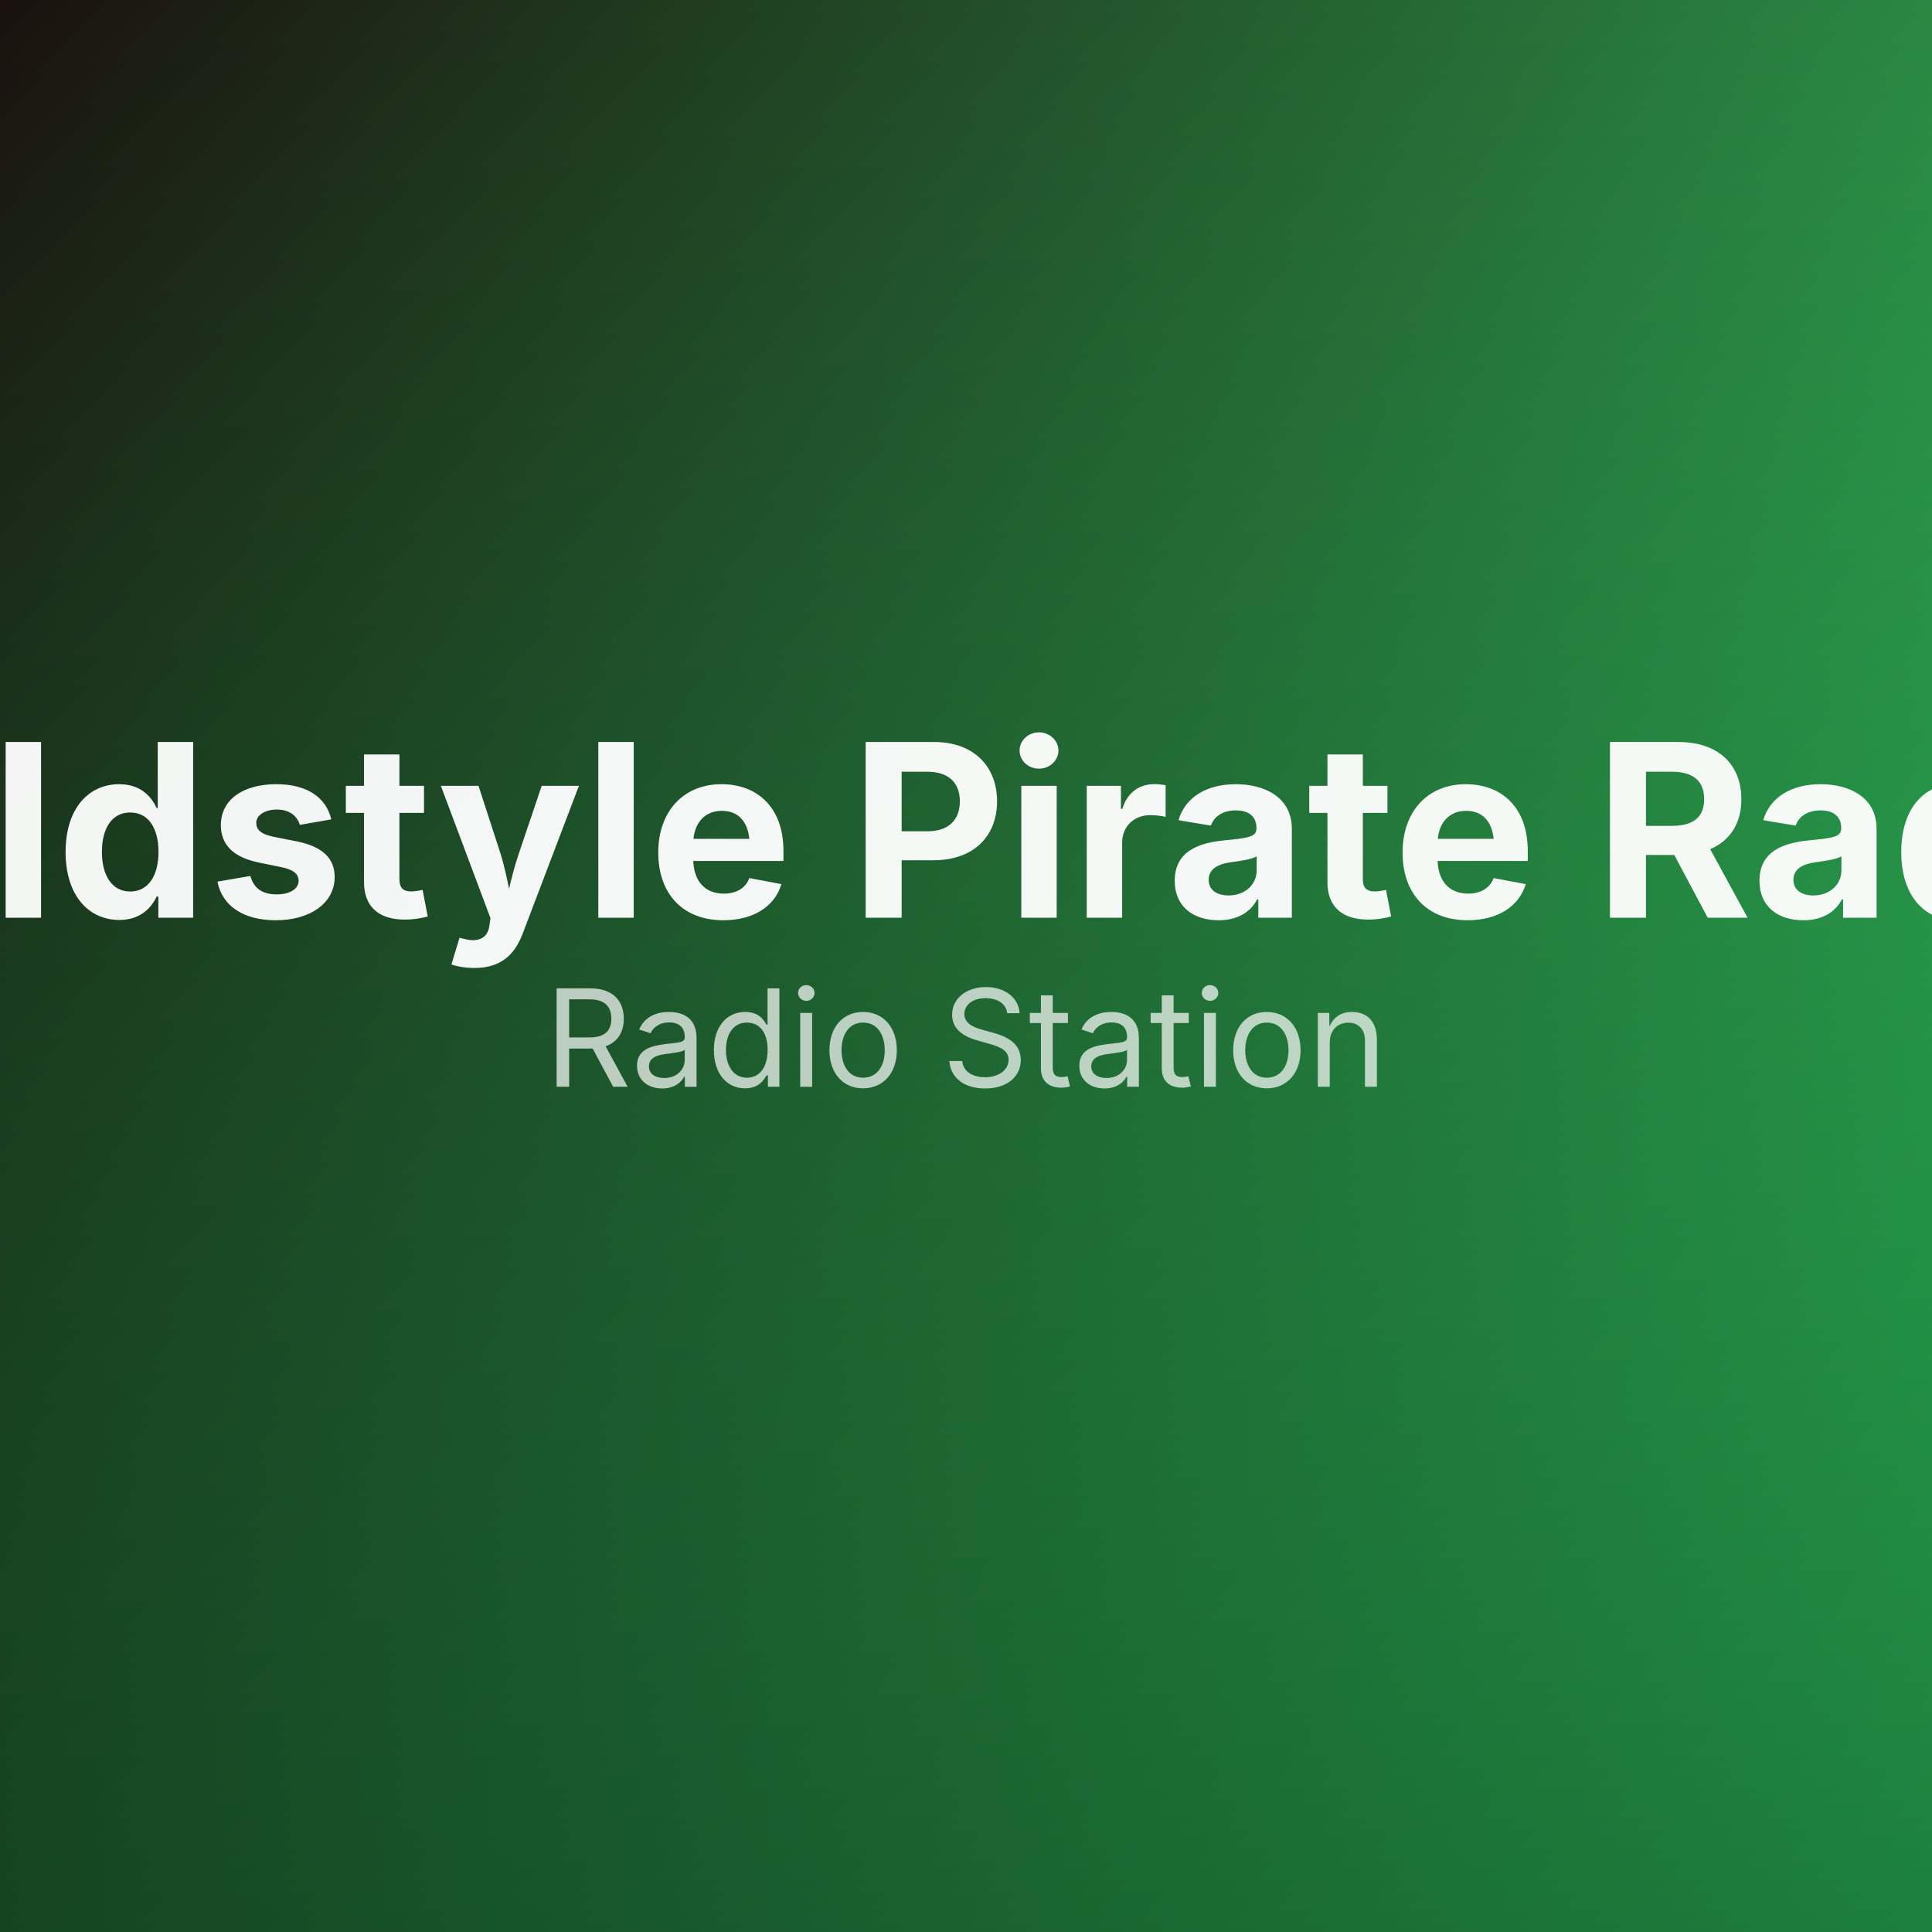
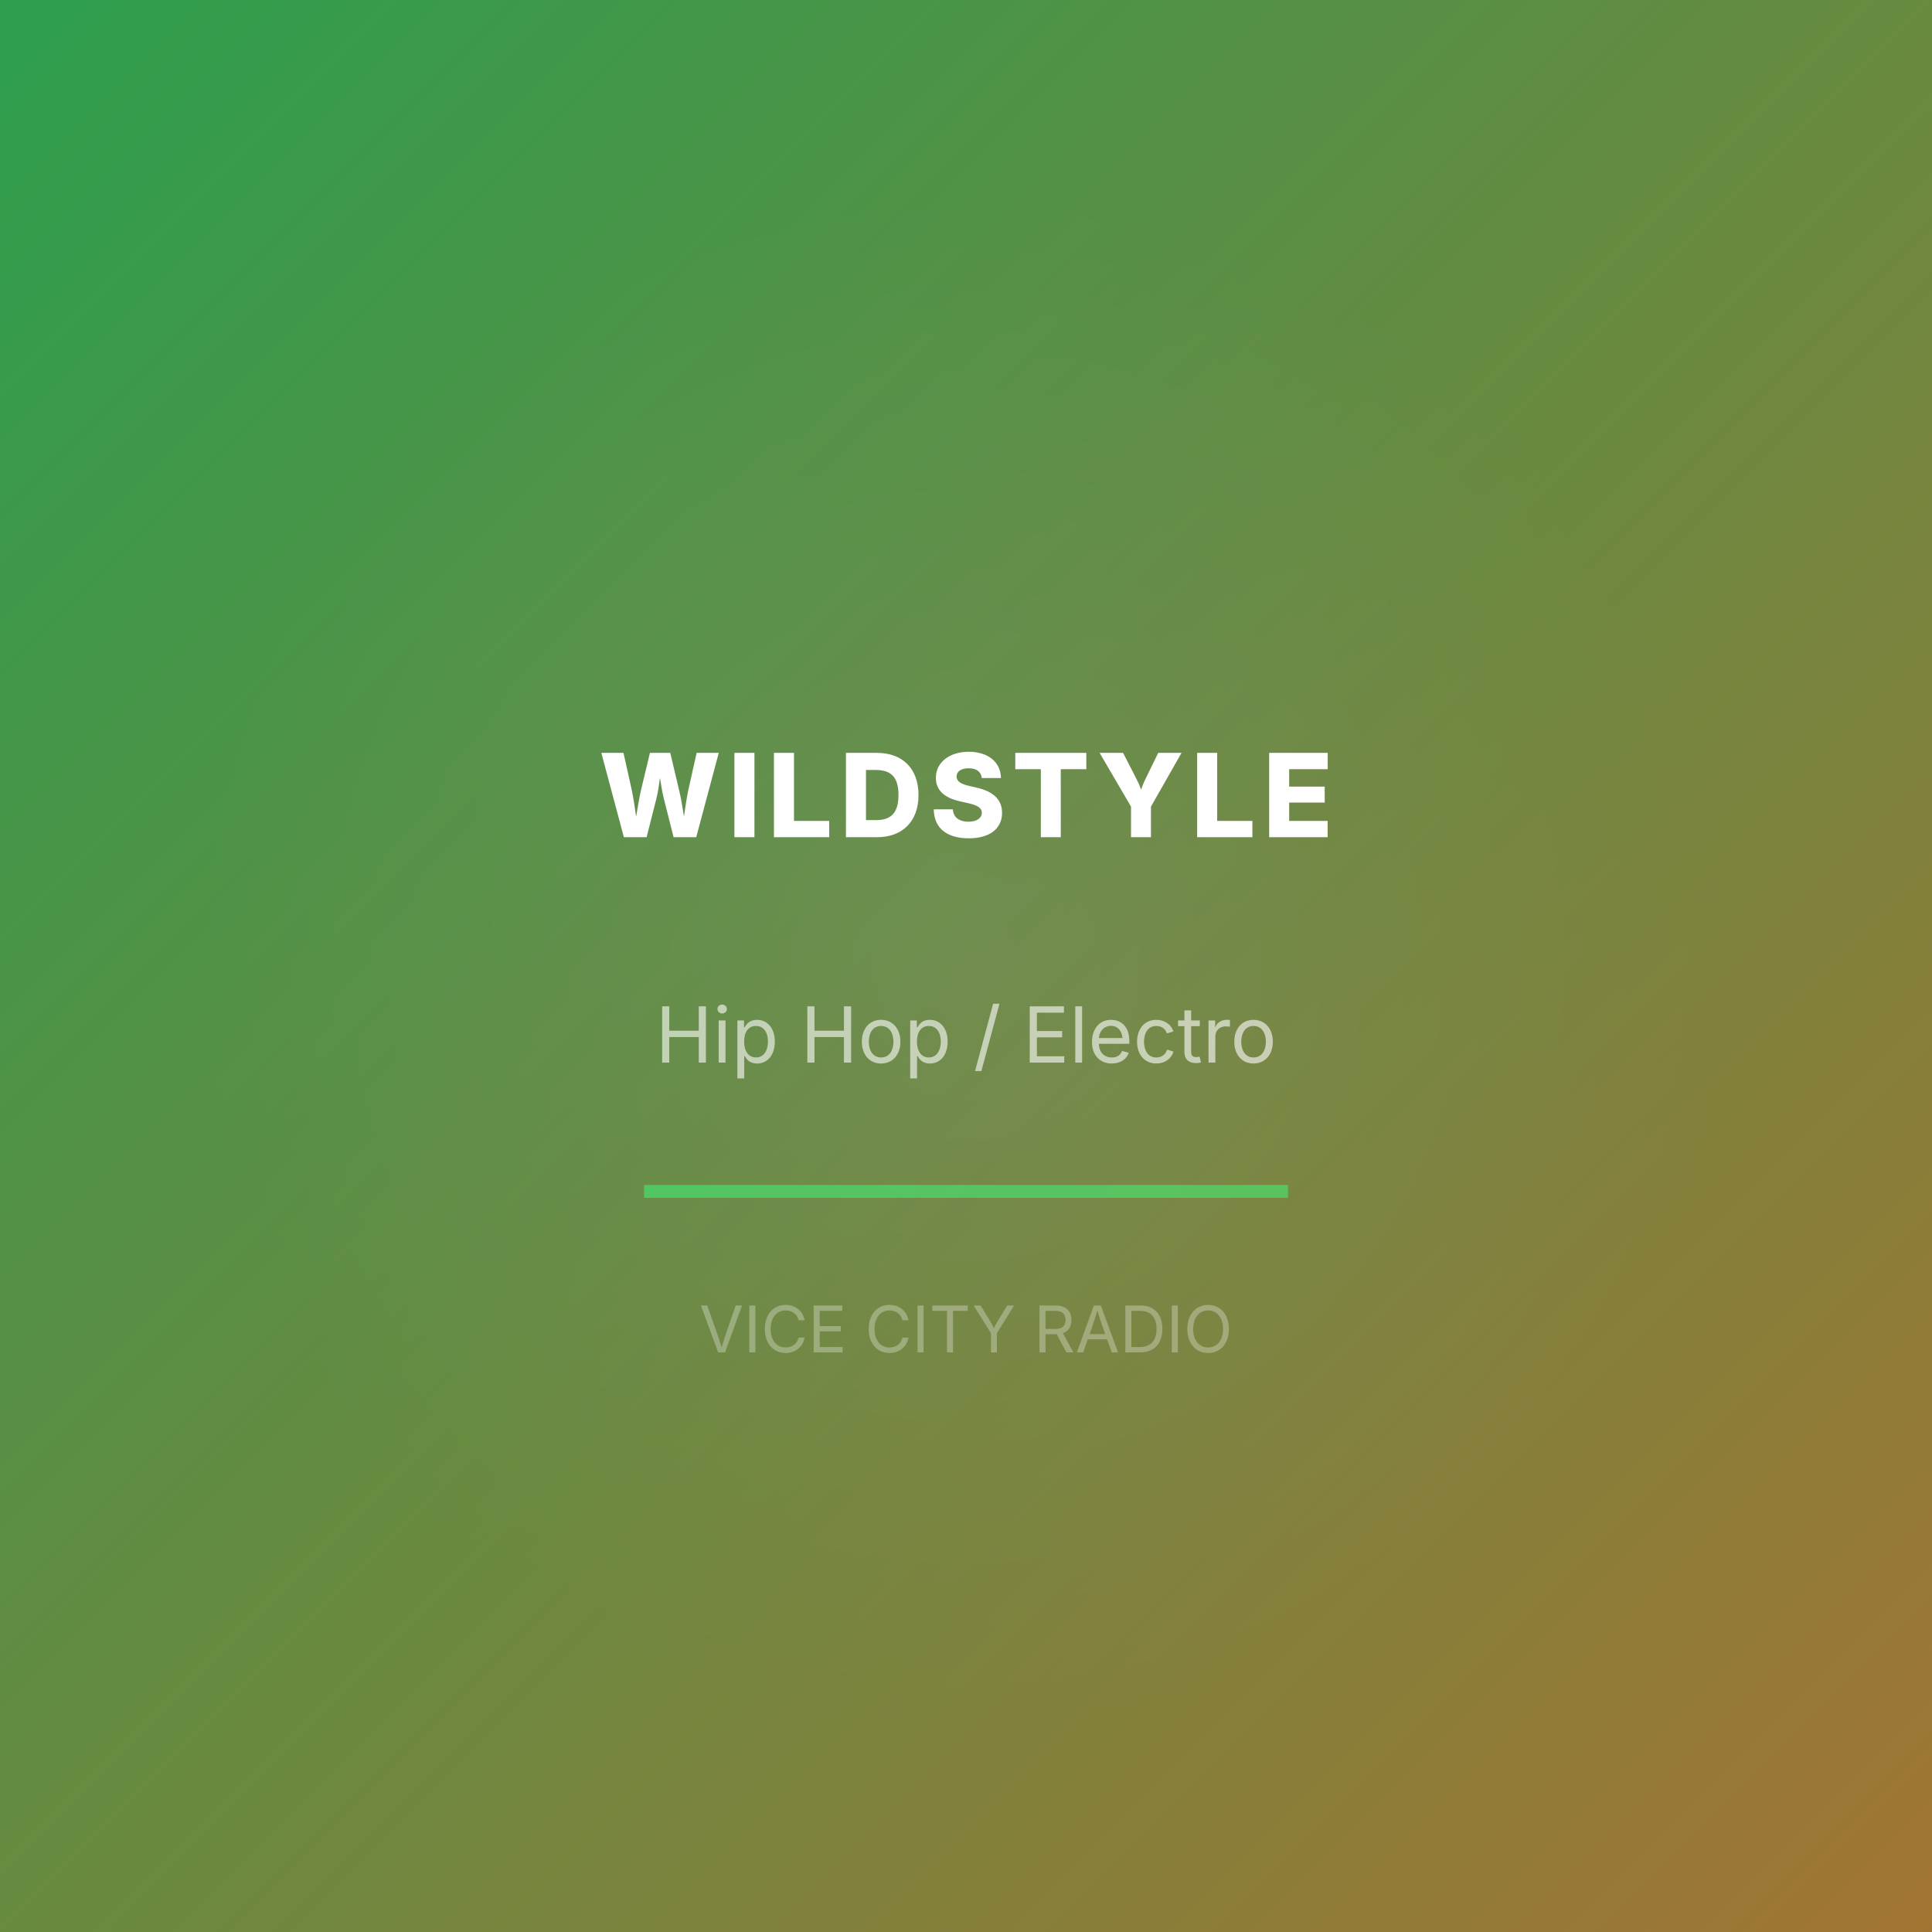
- <svg xmlns="http://www.w3.org/2000/svg" width="400" height="400" viewBox="0 0 400 400">
+ <svg xmlns="http://www.w3.org/2000/svg" width="300" height="300" viewBox="0 0 300 300">
  <defs>
    <linearGradient id="bg" x1="0%" y1="0%" x2="100%" y2="100%">
-       <stop offset="0%" style="stop-color:#1A100C;stop-opacity:1" />
-       <stop offset="100%" style="stop-color:#39FF7A;stop-opacity:1" />
+       <stop offset="0%" style="stop-color:#39FF7A" />
+       <stop offset="100%" style="stop-color:#FFB84D" />
    </linearGradient>
-     <linearGradient id="overlay" x1="0%" y1="0%" x2="0%" y2="100%">
-       <stop offset="0%" style="stop-color:#000;stop-opacity:0" />
-       <stop offset="100%" style="stop-color:#000;stop-opacity:0.5" />
-     </linearGradient>
+     <radialGradient id="glow" cx="50%" cy="50%" r="50%">
+       <stop offset="0%" style="stop-color:#FFFFFF;stop-opacity:0.15" />
+       <stop offset="100%" style="stop-color:#FFFFFF;stop-opacity:0" />
+     </radialGradient>
  </defs>
-   <rect width="400" height="400" fill="url(#bg)" />
-   <rect width="400" height="400" fill="url(#overlay)" />
-   <text x="200" y="190" text-anchor="middle" fill="white" font-family="Inter,system-ui,sans-serif" font-size="50" font-weight="700" opacity="0.95">Wildstyle Pirate Radio</text>
-   <text x="200" y="225" text-anchor="middle" fill="white" font-family="Inter,system-ui,sans-serif" font-size="28" font-weight="400" opacity="0.7">Radio Station</text>
+   <rect width="300" height="300" fill="url(#bg)" />
+   <circle cx="150" cy="150" r="120" fill="url(#glow)" />
+   <rect x="0" y="0" width="300" height="300" fill="#1A100C" opacity="0.4" />
+   <text x="150" y="130" font-family="system-ui,-apple-system,sans-serif" font-size="18" font-weight="800" fill="#FFFFFF" text-anchor="middle" letter-spacing="1">WILDSTYLE</text>
+   <text x="150" y="165" font-family="system-ui,-apple-system,sans-serif" font-size="12" fill="#FFFFFF" text-anchor="middle" opacity="0.6">Hip Hop / Electro</text>
+   <line x1="100" y1="185" x2="200" y2="185" stroke="#39FF7A" stroke-width="2" opacity="0.5" />
+   <text x="150" y="210" font-family="system-ui,-apple-system,sans-serif" font-size="10" fill="#FFFFFF" text-anchor="middle" opacity="0.3">VICE CITY RADIO</text>
</svg>
